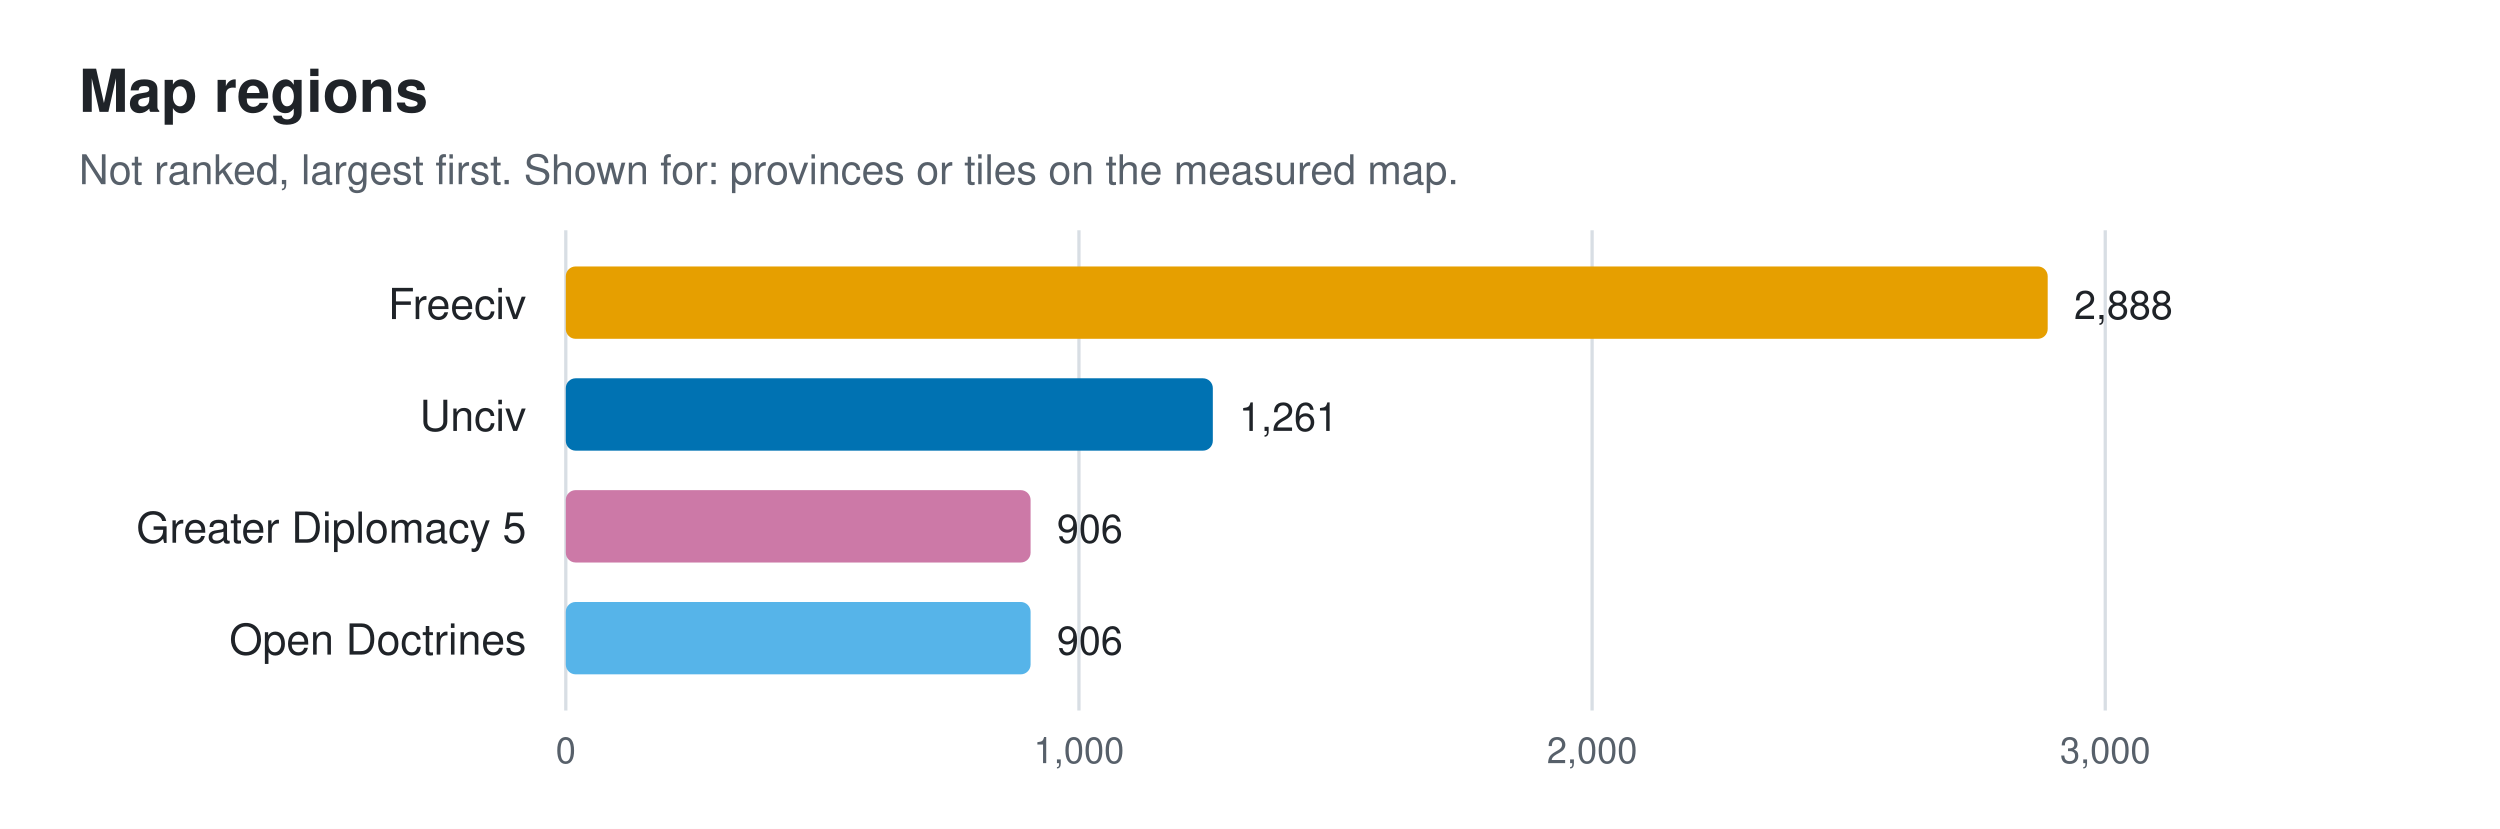
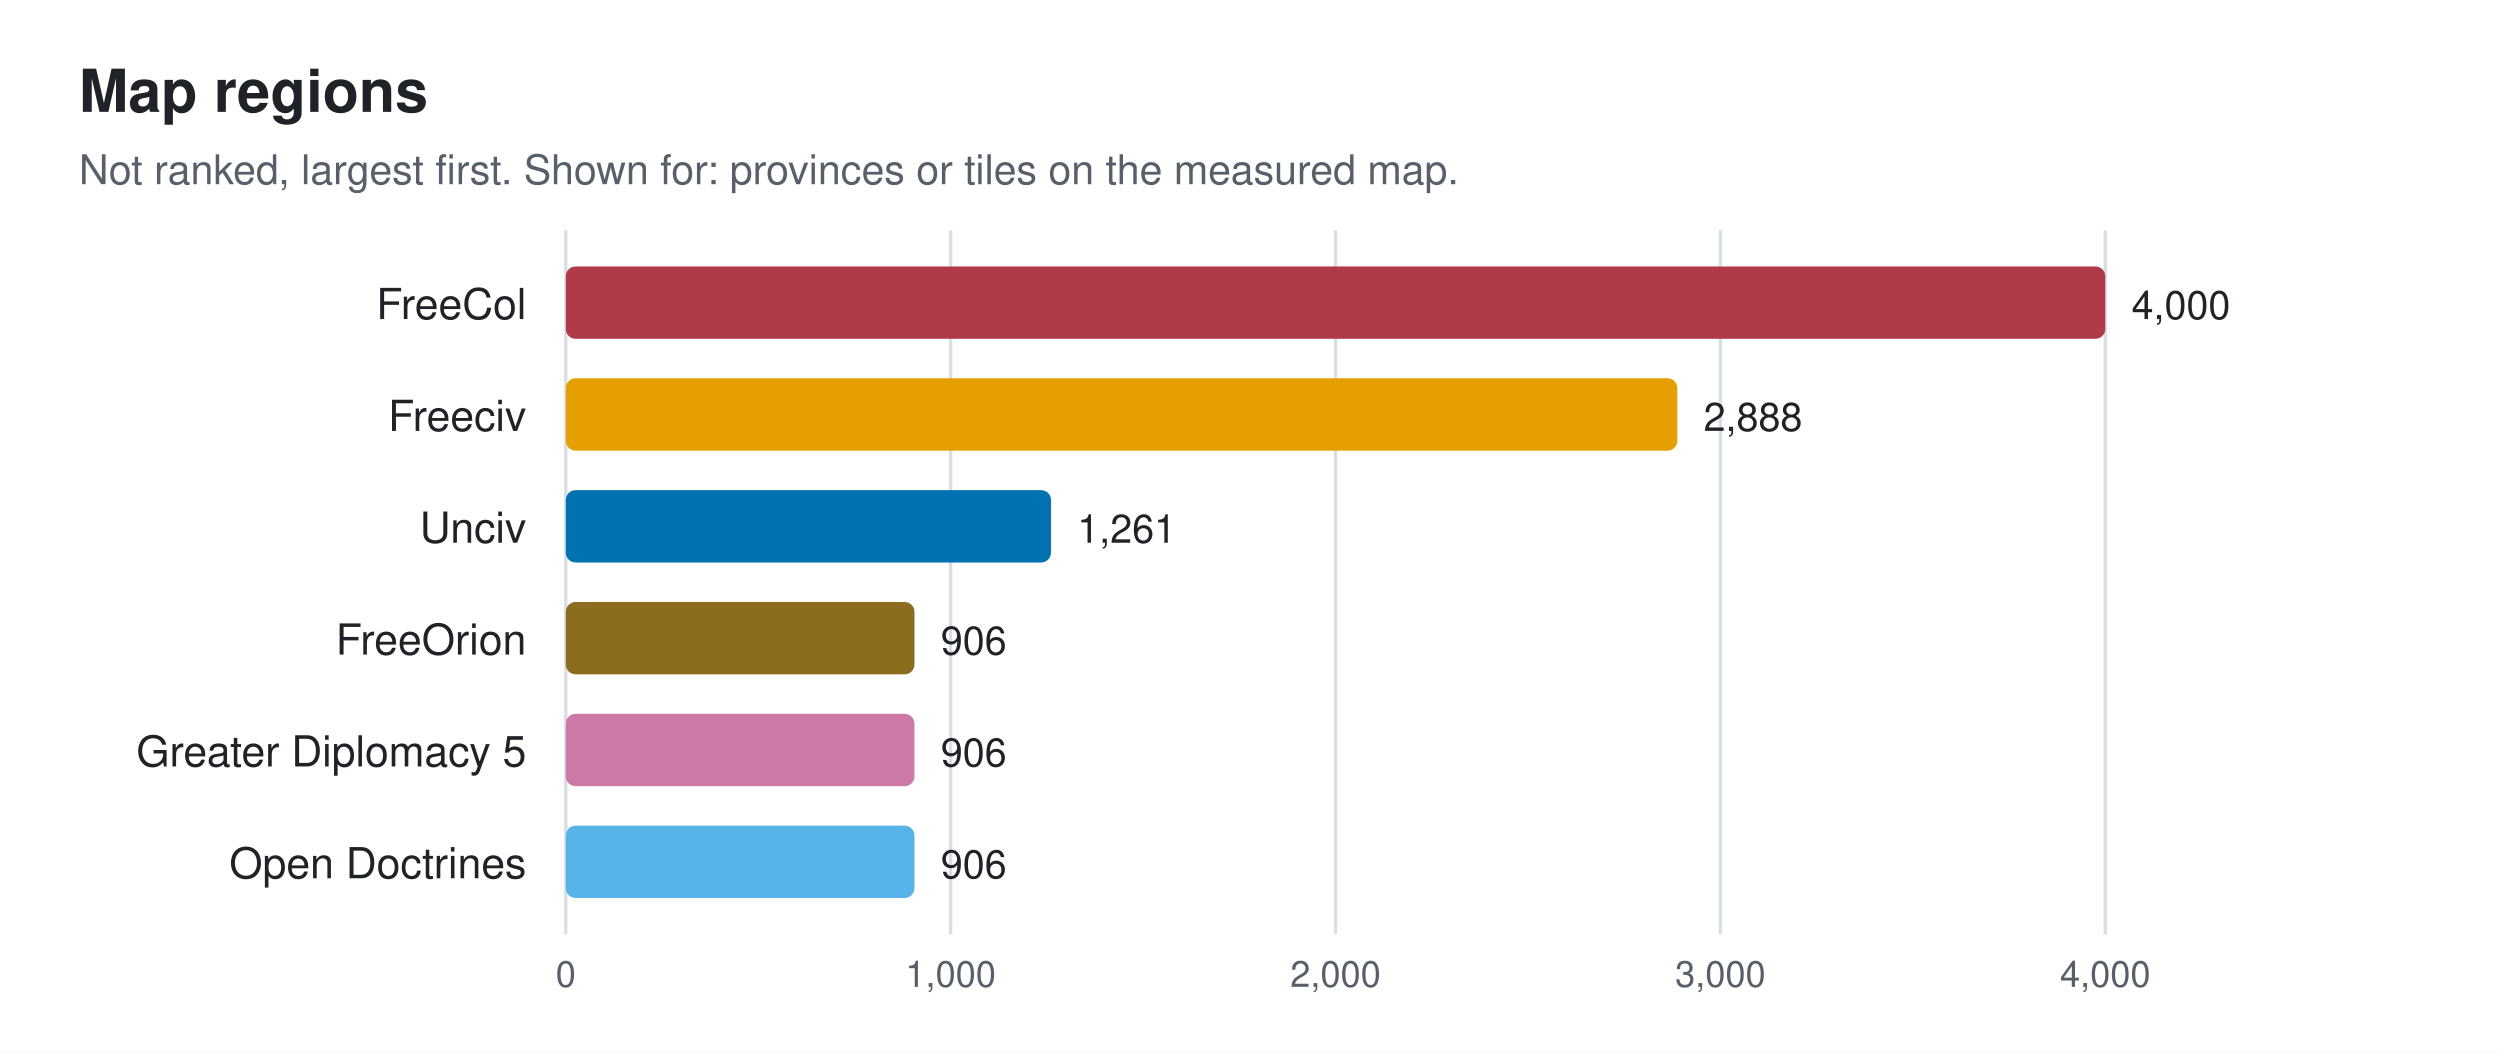
- <svg xmlns="http://www.w3.org/2000/svg" viewBox="0 0 760 252" width="760" height="252" role="img" aria-label="Map regions">
-   <rect width="760" height="252" fill="#FFFFFF" />
+ <svg xmlns="http://www.w3.org/2000/svg" viewBox="0 0 760 320" width="760" height="320" role="img" aria-label="Map regions">
+   <rect width="760" height="320" fill="#FFFFFF" />
  <text x="24" y="34" font-family="Helvetica Neue,Helvetica,Arial,DejaVu Sans,sans-serif" font-size="18" font-weight="600" fill="#1F2328">Map regions</text>
  <text x="24" y="56" font-family="Helvetica Neue,Helvetica,Arial,DejaVu Sans,sans-serif" font-size="12.5" fill="#57606A">Not ranked, largest first. Shown for: provinces or tiles on the measured map.</text>
-   <line x1="172.0" y1="70" x2="172.0" y2="216" stroke="#D8DEE4" stroke-width="1" />
-   <text x="172.0" y="232" font-family="Helvetica Neue,Helvetica,Arial,DejaVu Sans,sans-serif" font-size="11" fill="#57606A" text-anchor="middle">0</text>
-   <line x1="328.0" y1="70" x2="328.0" y2="216" stroke="#D8DEE4" stroke-width="1" />
-   <text x="328.0" y="232" font-family="Helvetica Neue,Helvetica,Arial,DejaVu Sans,sans-serif" font-size="11" fill="#57606A" text-anchor="middle">1,000</text>
-   <line x1="484.0" y1="70" x2="484.0" y2="216" stroke="#D8DEE4" stroke-width="1" />
-   <text x="484.0" y="232" font-family="Helvetica Neue,Helvetica,Arial,DejaVu Sans,sans-serif" font-size="11" fill="#57606A" text-anchor="middle">2,000</text>
-   <line x1="640.0" y1="70" x2="640.0" y2="216" stroke="#D8DEE4" stroke-width="1" />
-   <text x="640.0" y="232" font-family="Helvetica Neue,Helvetica,Arial,DejaVu Sans,sans-serif" font-size="11" fill="#57606A" text-anchor="middle">3,000</text>
-   <text x="160" y="97" font-family="Helvetica Neue,Helvetica,Arial,DejaVu Sans,sans-serif" font-size="13" fill="#1F2328" text-anchor="end">Freeciv</text>
-   <rect x="172" y="81" width="450.5" height="22" rx="3" fill="#E69F00" />
-   <text x="630.5" y="97" font-family="Helvetica Neue,Helvetica,Arial,DejaVu Sans,sans-serif" font-size="12" fill="#1F2328">2,888</text>
-   <text x="160" y="131" font-family="Helvetica Neue,Helvetica,Arial,DejaVu Sans,sans-serif" font-size="13" fill="#1F2328" text-anchor="end">Unciv</text>
-   <rect x="172" y="115" width="196.7" height="22" rx="3" fill="#0072B2" />
-   <text x="376.7" y="131" font-family="Helvetica Neue,Helvetica,Arial,DejaVu Sans,sans-serif" font-size="12" fill="#1F2328">1,261</text>
-   <text x="160" y="165" font-family="Helvetica Neue,Helvetica,Arial,DejaVu Sans,sans-serif" font-size="13" fill="#1F2328" text-anchor="end">Greater Diplomacy 5</text>
-   <rect x="172" y="149" width="141.3" height="22" rx="3" fill="#CC79A7" />
-   <text x="321.3" y="165" font-family="Helvetica Neue,Helvetica,Arial,DejaVu Sans,sans-serif" font-size="12" fill="#1F2328">906</text>
-   <text x="160" y="199" font-family="Helvetica Neue,Helvetica,Arial,DejaVu Sans,sans-serif" font-size="13" fill="#1F2328" text-anchor="end">Open Doctrines</text>
-   <rect x="172" y="183" width="141.3" height="22" rx="3" fill="#56B4E9" />
-   <text x="321.3" y="199" font-family="Helvetica Neue,Helvetica,Arial,DejaVu Sans,sans-serif" font-size="12" fill="#1F2328">906</text>
+   <line x1="172.0" y1="70" x2="172.0" y2="284" stroke="#D8DEE4" stroke-width="1" />
+   <text x="172.0" y="300" font-family="Helvetica Neue,Helvetica,Arial,DejaVu Sans,sans-serif" font-size="11" fill="#57606A" text-anchor="middle">0</text>
+   <line x1="289.0" y1="70" x2="289.0" y2="284" stroke="#D8DEE4" stroke-width="1" />
+   <text x="289.0" y="300" font-family="Helvetica Neue,Helvetica,Arial,DejaVu Sans,sans-serif" font-size="11" fill="#57606A" text-anchor="middle">1,000</text>
+   <line x1="406.0" y1="70" x2="406.0" y2="284" stroke="#D8DEE4" stroke-width="1" />
+   <text x="406.0" y="300" font-family="Helvetica Neue,Helvetica,Arial,DejaVu Sans,sans-serif" font-size="11" fill="#57606A" text-anchor="middle">2,000</text>
+   <line x1="523.0" y1="70" x2="523.0" y2="284" stroke="#D8DEE4" stroke-width="1" />
+   <text x="523.0" y="300" font-family="Helvetica Neue,Helvetica,Arial,DejaVu Sans,sans-serif" font-size="11" fill="#57606A" text-anchor="middle">3,000</text>
+   <line x1="640.0" y1="70" x2="640.0" y2="284" stroke="#D8DEE4" stroke-width="1" />
+   <text x="640.0" y="300" font-family="Helvetica Neue,Helvetica,Arial,DejaVu Sans,sans-serif" font-size="11" fill="#57606A" text-anchor="middle">4,000</text>
+   <text x="160" y="97" font-family="Helvetica Neue,Helvetica,Arial,DejaVu Sans,sans-serif" font-size="13" fill="#1F2328" text-anchor="end">FreeCol</text>
+   <rect x="172" y="81" width="468.0" height="22" rx="3" fill="#B03A48" />
+   <text x="648.0" y="97" font-family="Helvetica Neue,Helvetica,Arial,DejaVu Sans,sans-serif" font-size="12" fill="#1F2328">4,000</text>
+   <text x="160" y="131" font-family="Helvetica Neue,Helvetica,Arial,DejaVu Sans,sans-serif" font-size="13" fill="#1F2328" text-anchor="end">Freeciv</text>
+   <rect x="172" y="115" width="337.9" height="22" rx="3" fill="#E69F00" />
+   <text x="517.9" y="131" font-family="Helvetica Neue,Helvetica,Arial,DejaVu Sans,sans-serif" font-size="12" fill="#1F2328">2,888</text>
+   <text x="160" y="165" font-family="Helvetica Neue,Helvetica,Arial,DejaVu Sans,sans-serif" font-size="13" fill="#1F2328" text-anchor="end">Unciv</text>
+   <rect x="172" y="149" width="147.5" height="22" rx="3" fill="#0072B2" />
+   <text x="327.5" y="165" font-family="Helvetica Neue,Helvetica,Arial,DejaVu Sans,sans-serif" font-size="12" fill="#1F2328">1,261</text>
+   <text x="160" y="199" font-family="Helvetica Neue,Helvetica,Arial,DejaVu Sans,sans-serif" font-size="13" fill="#1F2328" text-anchor="end">FreeOrion</text>
+   <rect x="172" y="183" width="106.0" height="22" rx="3" fill="#8C6D1F" />
+   <text x="286.0" y="199" font-family="Helvetica Neue,Helvetica,Arial,DejaVu Sans,sans-serif" font-size="12" fill="#1F2328">906</text>
+   <text x="160" y="233" font-family="Helvetica Neue,Helvetica,Arial,DejaVu Sans,sans-serif" font-size="13" fill="#1F2328" text-anchor="end">Greater Diplomacy 5</text>
+   <rect x="172" y="217" width="106.0" height="22" rx="3" fill="#CC79A7" />
+   <text x="286.0" y="233" font-family="Helvetica Neue,Helvetica,Arial,DejaVu Sans,sans-serif" font-size="12" fill="#1F2328">906</text>
+   <text x="160" y="267" font-family="Helvetica Neue,Helvetica,Arial,DejaVu Sans,sans-serif" font-size="13" fill="#1F2328" text-anchor="end">Open Doctrines</text>
+   <rect x="172" y="251" width="106.0" height="22" rx="3" fill="#56B4E9" />
+   <text x="286.0" y="267" font-family="Helvetica Neue,Helvetica,Arial,DejaVu Sans,sans-serif" font-size="12" fill="#1F2328">906</text>
</svg>
